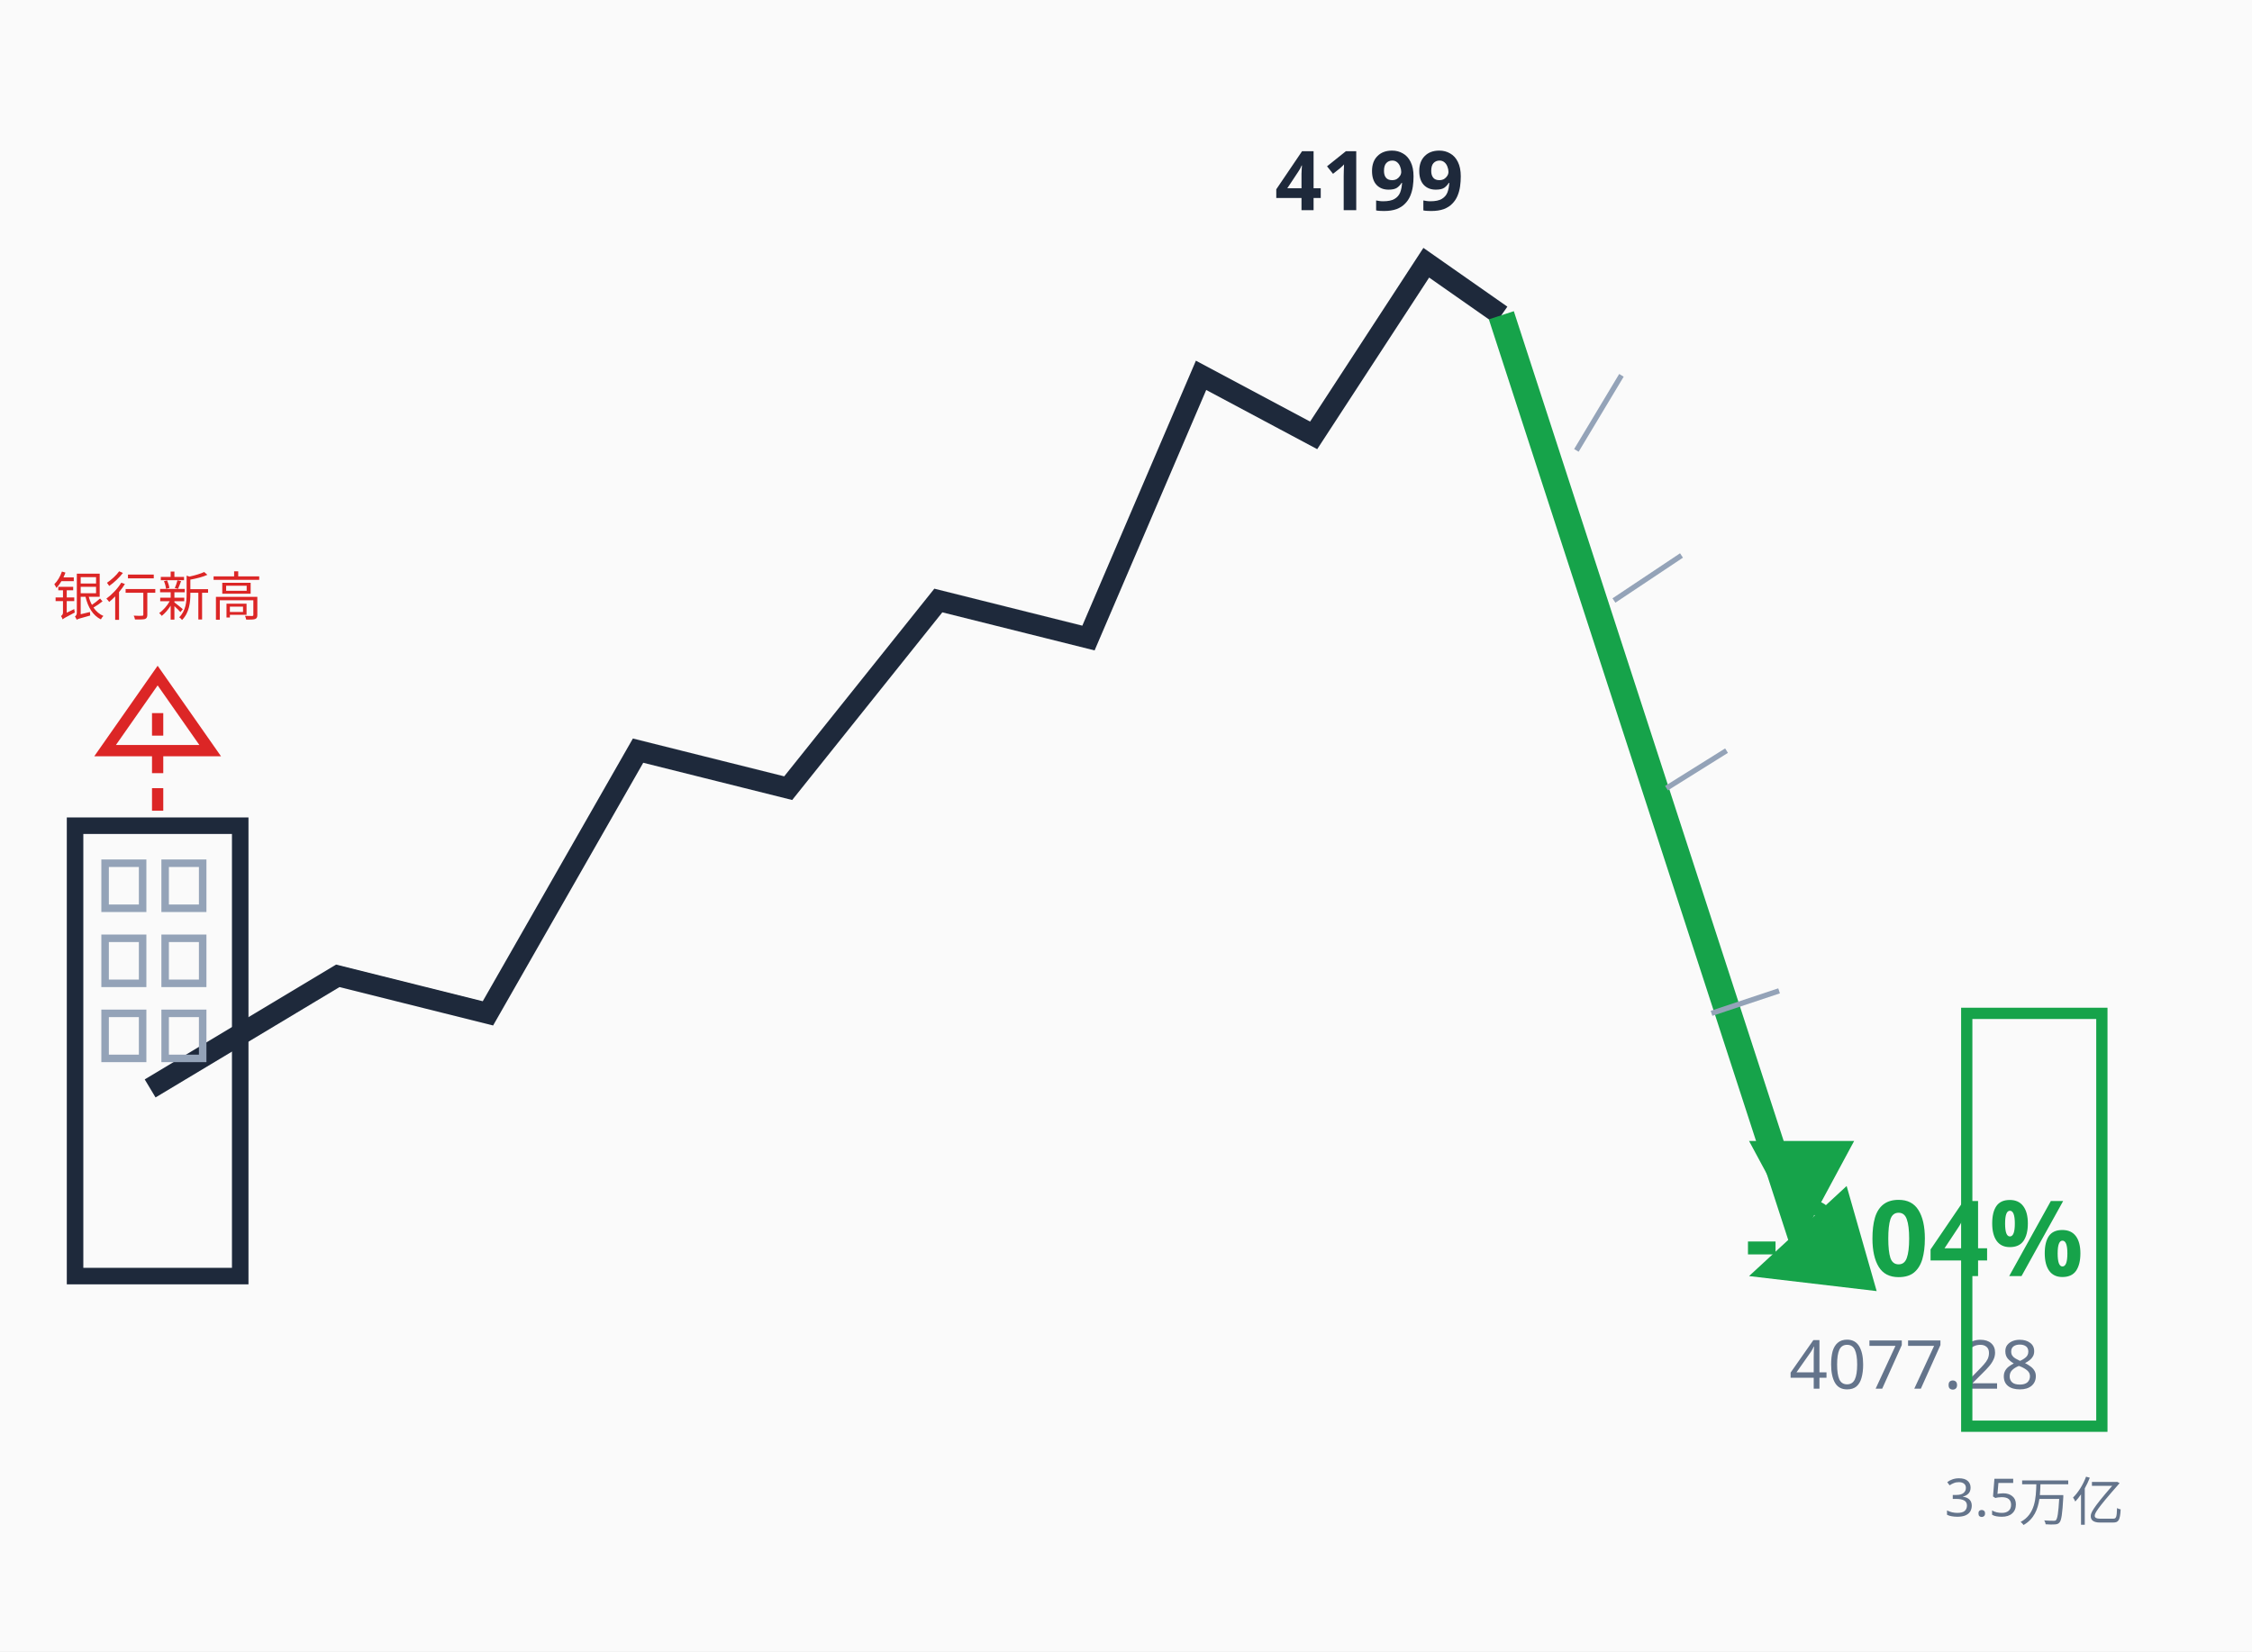
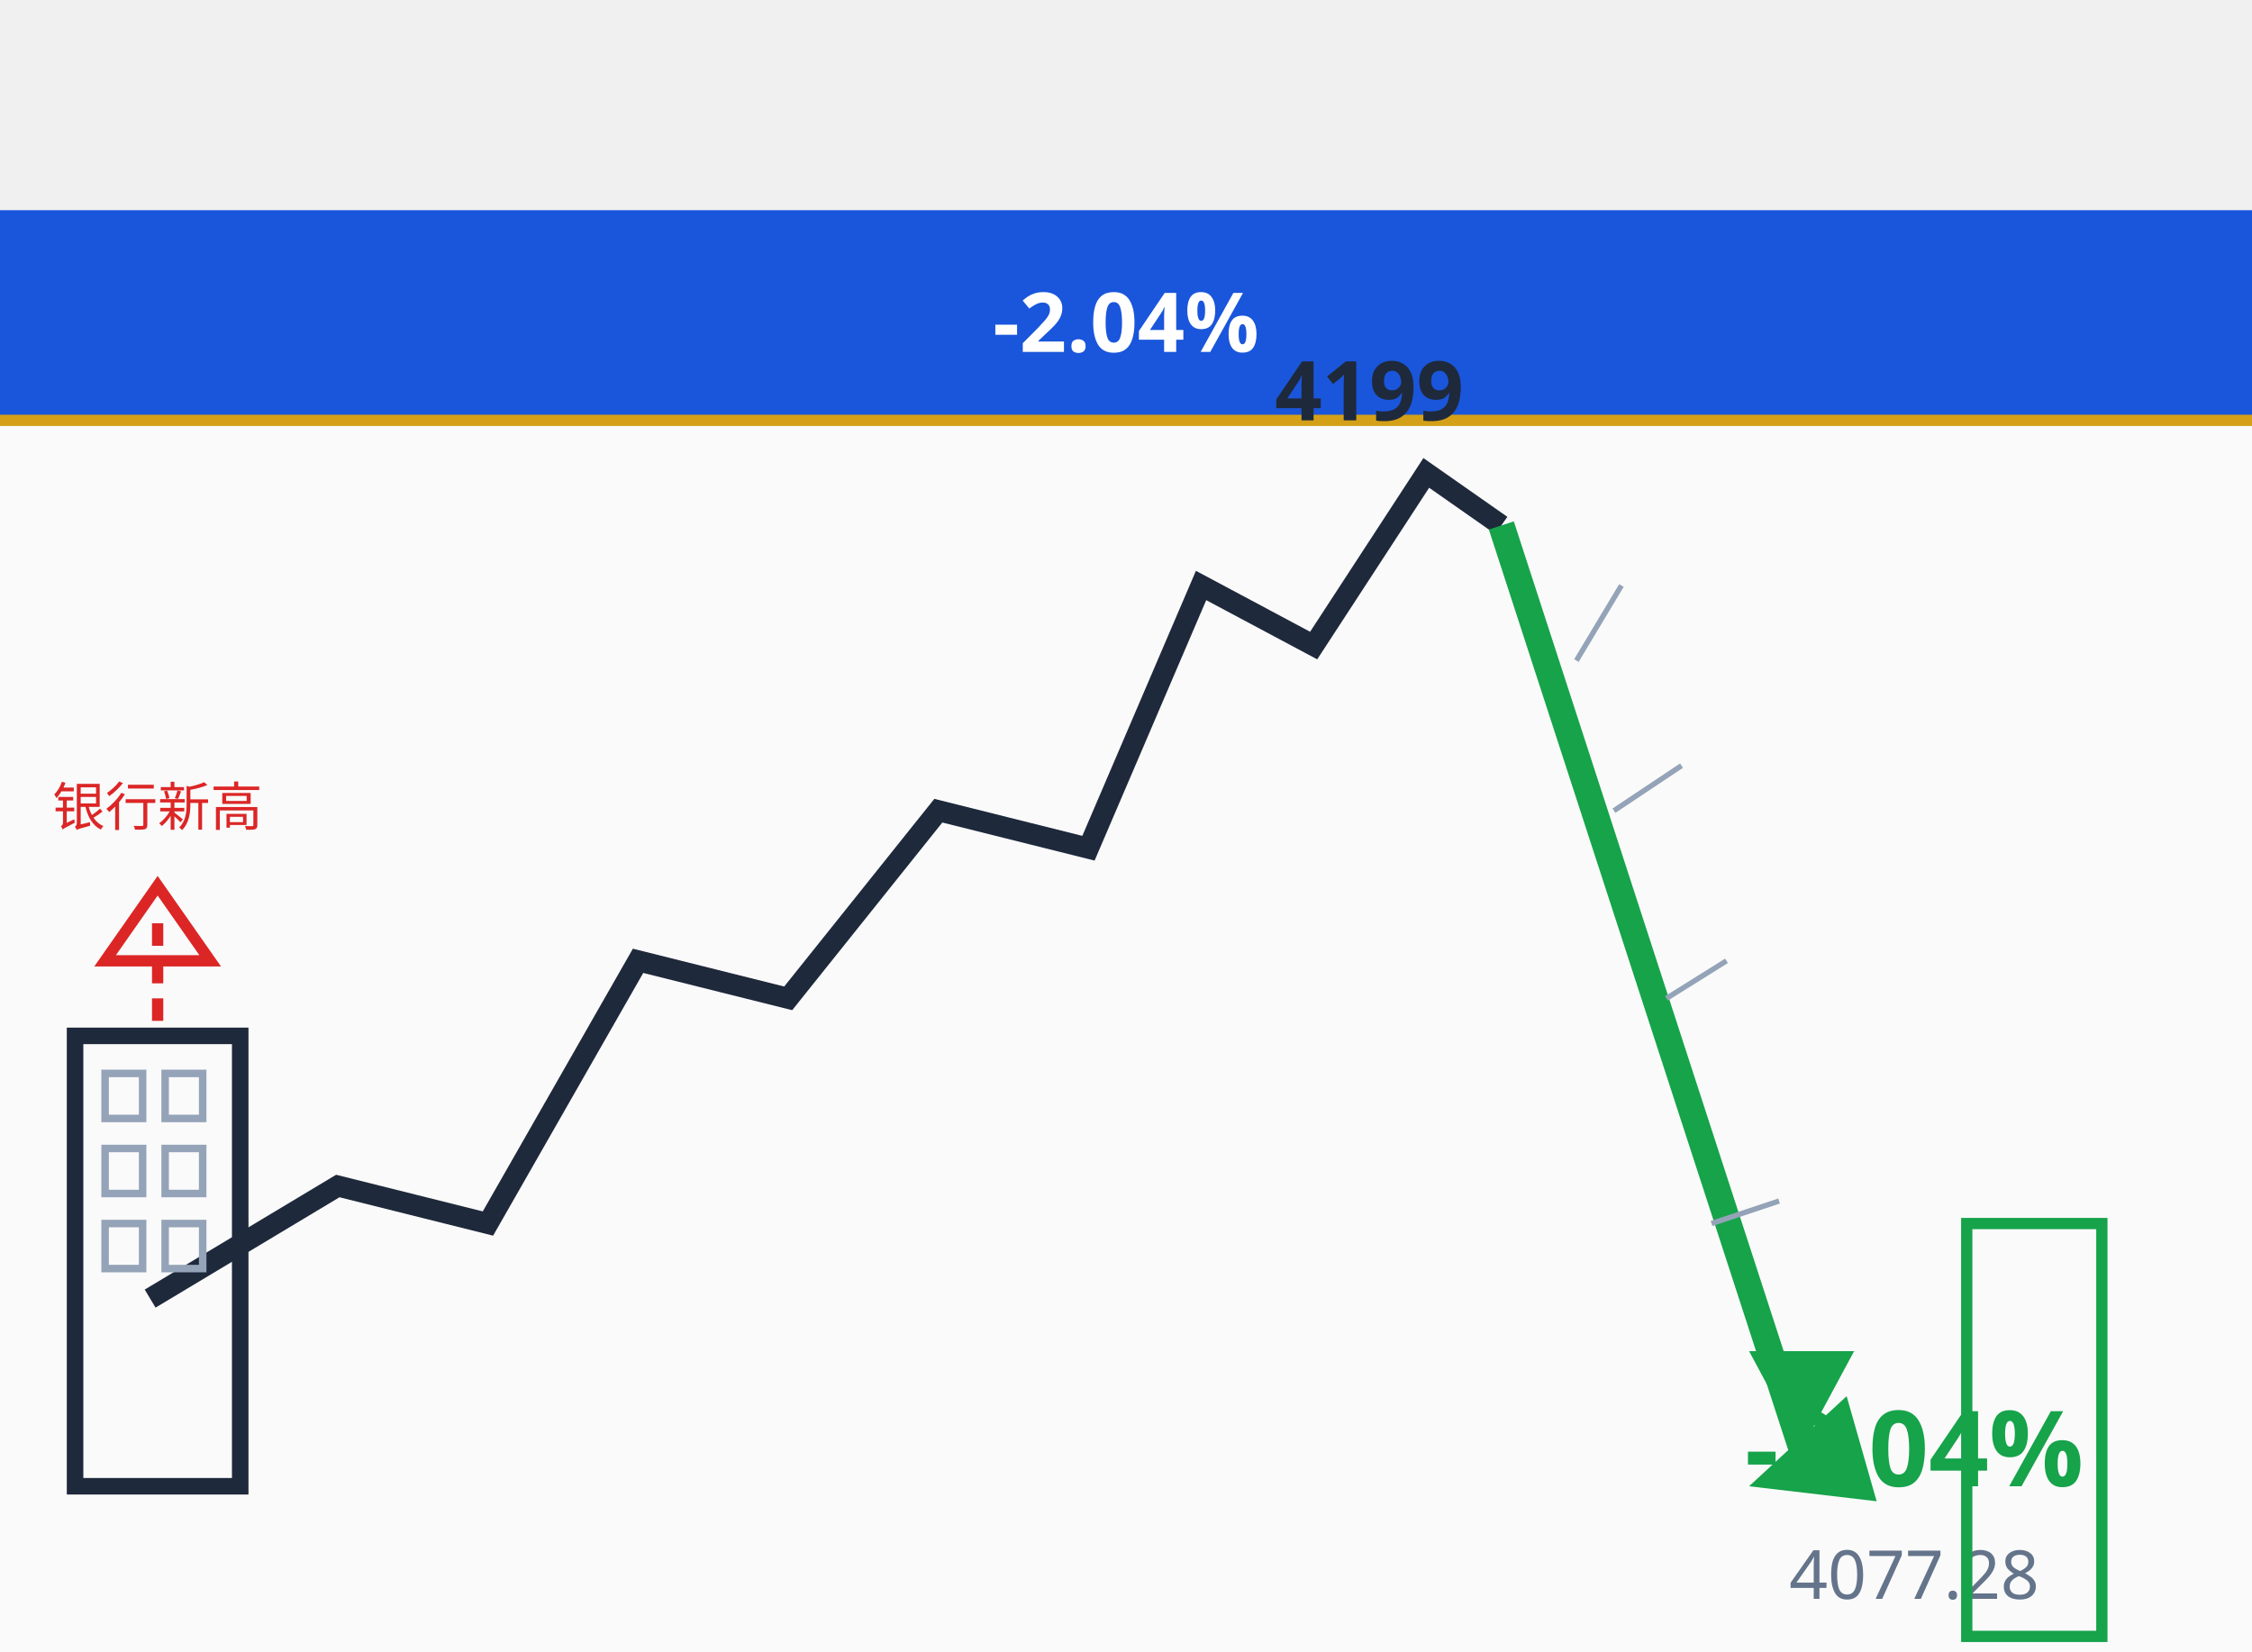
<svg xmlns="http://www.w3.org/2000/svg" viewBox="0 0 300 220">
-   <rect width="300" height="220" fill="#FAFAFA" />
-   <polyline points="20,145 45,130 65,135 85,100 105,105 125,80 145,85 160,50 175,58 190,35 200,42" fill="none" stroke="#1E293B" stroke-width="2.8" />
-   <line x1="200" y1="42" x2="240" y2="165" stroke="#16A34A" stroke-width="3.5" />
-   <polygon points="240,165 233,152 247,152" fill="#16A34A" />
-   <polygon points="246,158 233,170 250,172" fill="#16A34A" />
-   <line x1="210" y1="60" x2="216" y2="50" stroke="#94A3B8" stroke-width="0.7" />
-   <line x1="215" y1="80" x2="224" y2="74" stroke="#94A3B8" stroke-width="0.7" />
-   <line x1="222" y1="105" x2="230" y2="100" stroke="#94A3B8" stroke-width="0.7" />
-   <line x1="228" y1="135" x2="237" y2="132" stroke="#94A3B8" stroke-width="0.7" />
-   <text x="195" y="28" text-anchor="end" font-family="'Noto Sans SC',sans-serif" font-size="11" font-weight="900" fill="#1E293B">4199</text>
-   <text x="255" y="170" text-anchor="middle" font-family="'Noto Sans SC',sans-serif" font-size="14" font-weight="900" fill="#16A34A">-2.04%</text>
-   <text x="255" y="185" text-anchor="middle" font-family="'Noto Sans SC',sans-serif" font-size="9" fill="#64748B">4077.28</text>
-   <rect x="10" y="110" width="22" height="60" fill="none" stroke="#1E293B" stroke-width="2.2" />
-   <rect x="14" y="115" width="5" height="6" fill="none" stroke="#94A3B8" stroke-width="1" />
-   <rect x="22" y="115" width="5" height="6" fill="none" stroke="#94A3B8" stroke-width="1" />
-   <rect x="14" y="125" width="5" height="6" fill="none" stroke="#94A3B8" stroke-width="1" />
-   <rect x="22" y="125" width="5" height="6" fill="none" stroke="#94A3B8" stroke-width="1" />
-   <rect x="14" y="135" width="5" height="6" fill="none" stroke="#94A3B8" stroke-width="1" />
-   <rect x="22" y="135" width="5" height="6" fill="none" stroke="#94A3B8" stroke-width="1" />
-   <line x1="21" y1="95" x2="21" y2="108" stroke="#DC2626" stroke-width="1.5" stroke-dasharray="3,2" />
-   <polygon points="14,100 21,90 28,100" fill="none" stroke="#DC2626" stroke-width="1.5" />
-   <text x="21" y="82" text-anchor="middle" font-family="'Noto Sans SC',sans-serif" font-size="7" fill="#DC2626">银行新高</text>
-   <rect x="262" y="135" width="18" height="55" fill="none" stroke="#16A34A" stroke-width="1.5" />
-   <text x="271" y="202" text-anchor="middle" font-family="'Noto Sans SC',sans-serif" font-size="7" fill="#64748B">3.5万亿</text>
+   <defs>
+     <filter id="drop-shadow" x="-10%" y="-10%" width="130%" height="130%">
+       <feDropShadow dx="0" dy="2" stdDeviation="3" flood-color="#1E293B" flood-opacity="0.12" />
+     </filter>
+     <filter id="soft-shadow" x="-20%" y="-20%" width="140%" height="140%">
+       <feDropShadow dx="0" dy="1" stdDeviation="2" flood-color="#1E293B" flood-opacity="0.08" />
+     </filter>
+     <linearGradient id="brand-blue" x1="0%" y1="0%" x2="100%" y2="100%">
+       <stop offset="0%" stop-color="#1A56DB" />
+       <stop offset="100%" stop-color="#1E3A7A" />
+     </linearGradient>
+     <linearGradient id="brand-gold" x1="0%" y1="0%" x2="100%" y2="0%">
+       <stop offset="0%" stop-color="#D4A017" />
+       <stop offset="100%" stop-color="#B8860B" />
+     </linearGradient>
+     <linearGradient id="bubble-bg" x1="0%" y1="0%" x2="0%" y2="100%">
+       <stop offset="0%" stop-color="#FFFFFF" />
+       <stop offset="100%" stop-color="#F8F9FA" />
+     </linearGradient>
+     <linearGradient id="brand-glow" x1="0%" y1="0%" x2="100%" y2="100%">
+       <stop offset="0%" stop-color="rgba(26,86,219,0.15)" />
+       <stop offset="100%" stop-color="rgba(26,86,219,0.02)" />
+     </linearGradient>
+     <pattern id="dot-grid" width="12" height="12" patternUnits="userSpaceOnUse">
+       <circle cx="1" cy="1" r="0.5" fill="#E2E8F0" opacity="0.3" />
+     </pattern>
+   </defs>
+   <g transform="translate(0, 28)">
+     <rect width="300" height="220" fill="#FAFAFA" />
+     <rect x="0" y="0" width="300.0" height="28" fill="#1A56DB" rx="0" />
+     <text x="150.0" y="15.0" font-family="'PingFang SC','Microsoft YaHei',sans-serif" font-size="11" font-weight="700" fill="#FFFFFF" text-anchor="middle" dominant-baseline="middle">-2.04%</text>
+     <line x1="0" y1="28" x2="300.0" y2="28" stroke="#D4A017" stroke-width="1.5" />
+     <polyline points="20,145 45,130 65,135 85,100 105,105 125,80 145,85 160,50 175,58 190,35 200,42" fill="none" stroke="#1E293B" stroke-width="2.8" />
+     <line x1="200" y1="42" x2="240" y2="165" stroke="#16A34A" stroke-width="3.5" />
+     <polygon points="240,165 233,152 247,152" fill="#16A34A" />
+     <polygon points="246,158 233,170 250,172" fill="#16A34A" />
+     <line x1="210" y1="60" x2="216" y2="50" stroke="#94A3B8" stroke-width="0.7" />
+     <line x1="215" y1="80" x2="224" y2="74" stroke="#94A3B8" stroke-width="0.7" />
+     <line x1="222" y1="105" x2="230" y2="100" stroke="#94A3B8" stroke-width="0.7" />
+     <line x1="228" y1="135" x2="237" y2="132" stroke="#94A3B8" stroke-width="0.7" />
+     <text x="195" y="28" text-anchor="end" font-family="'Noto Sans SC',sans-serif" font-size="11" font-weight="900" fill="#1E293B">4199</text>
+     <text x="255" y="170" text-anchor="middle" font-family="'Noto Sans SC',sans-serif" font-size="14" font-weight="900" fill="#16A34A">-2.04%</text>
+     <text x="255" y="185" text-anchor="middle" font-family="'Noto Sans SC',sans-serif" font-size="9" fill="#64748B">4077.28</text>
+     <rect x="10" y="110" width="22" height="60" fill="none" stroke="#1E293B" stroke-width="2.2" />
+     <rect x="14" y="115" width="5" height="6" fill="none" stroke="#94A3B8" stroke-width="1" />
+     <rect x="22" y="115" width="5" height="6" fill="none" stroke="#94A3B8" stroke-width="1" />
+     <rect x="14" y="125" width="5" height="6" fill="none" stroke="#94A3B8" stroke-width="1" />
+     <rect x="22" y="125" width="5" height="6" fill="none" stroke="#94A3B8" stroke-width="1" />
+     <rect x="14" y="135" width="5" height="6" fill="none" stroke="#94A3B8" stroke-width="1" />
+     <rect x="22" y="135" width="5" height="6" fill="none" stroke="#94A3B8" stroke-width="1" />
+     <line x1="21" y1="95" x2="21" y2="108" stroke="#DC2626" stroke-width="1.5" stroke-dasharray="3,2" />
+     <polygon points="14,100 21,90 28,100" fill="none" stroke="#DC2626" stroke-width="1.5" />
+     <text x="21" y="82" text-anchor="middle" font-family="'Noto Sans SC',sans-serif" font-size="7" fill="#DC2626">银行新高</text>
+     <rect x="262" y="135" width="18" height="55" fill="none" stroke="#16A34A" stroke-width="1.5" />
+     <text x="271" y="202" text-anchor="middle" font-family="'Noto Sans SC',sans-serif" font-size="7" fill="#64748B">3.5万亿</text>
+   </g>
</svg>
